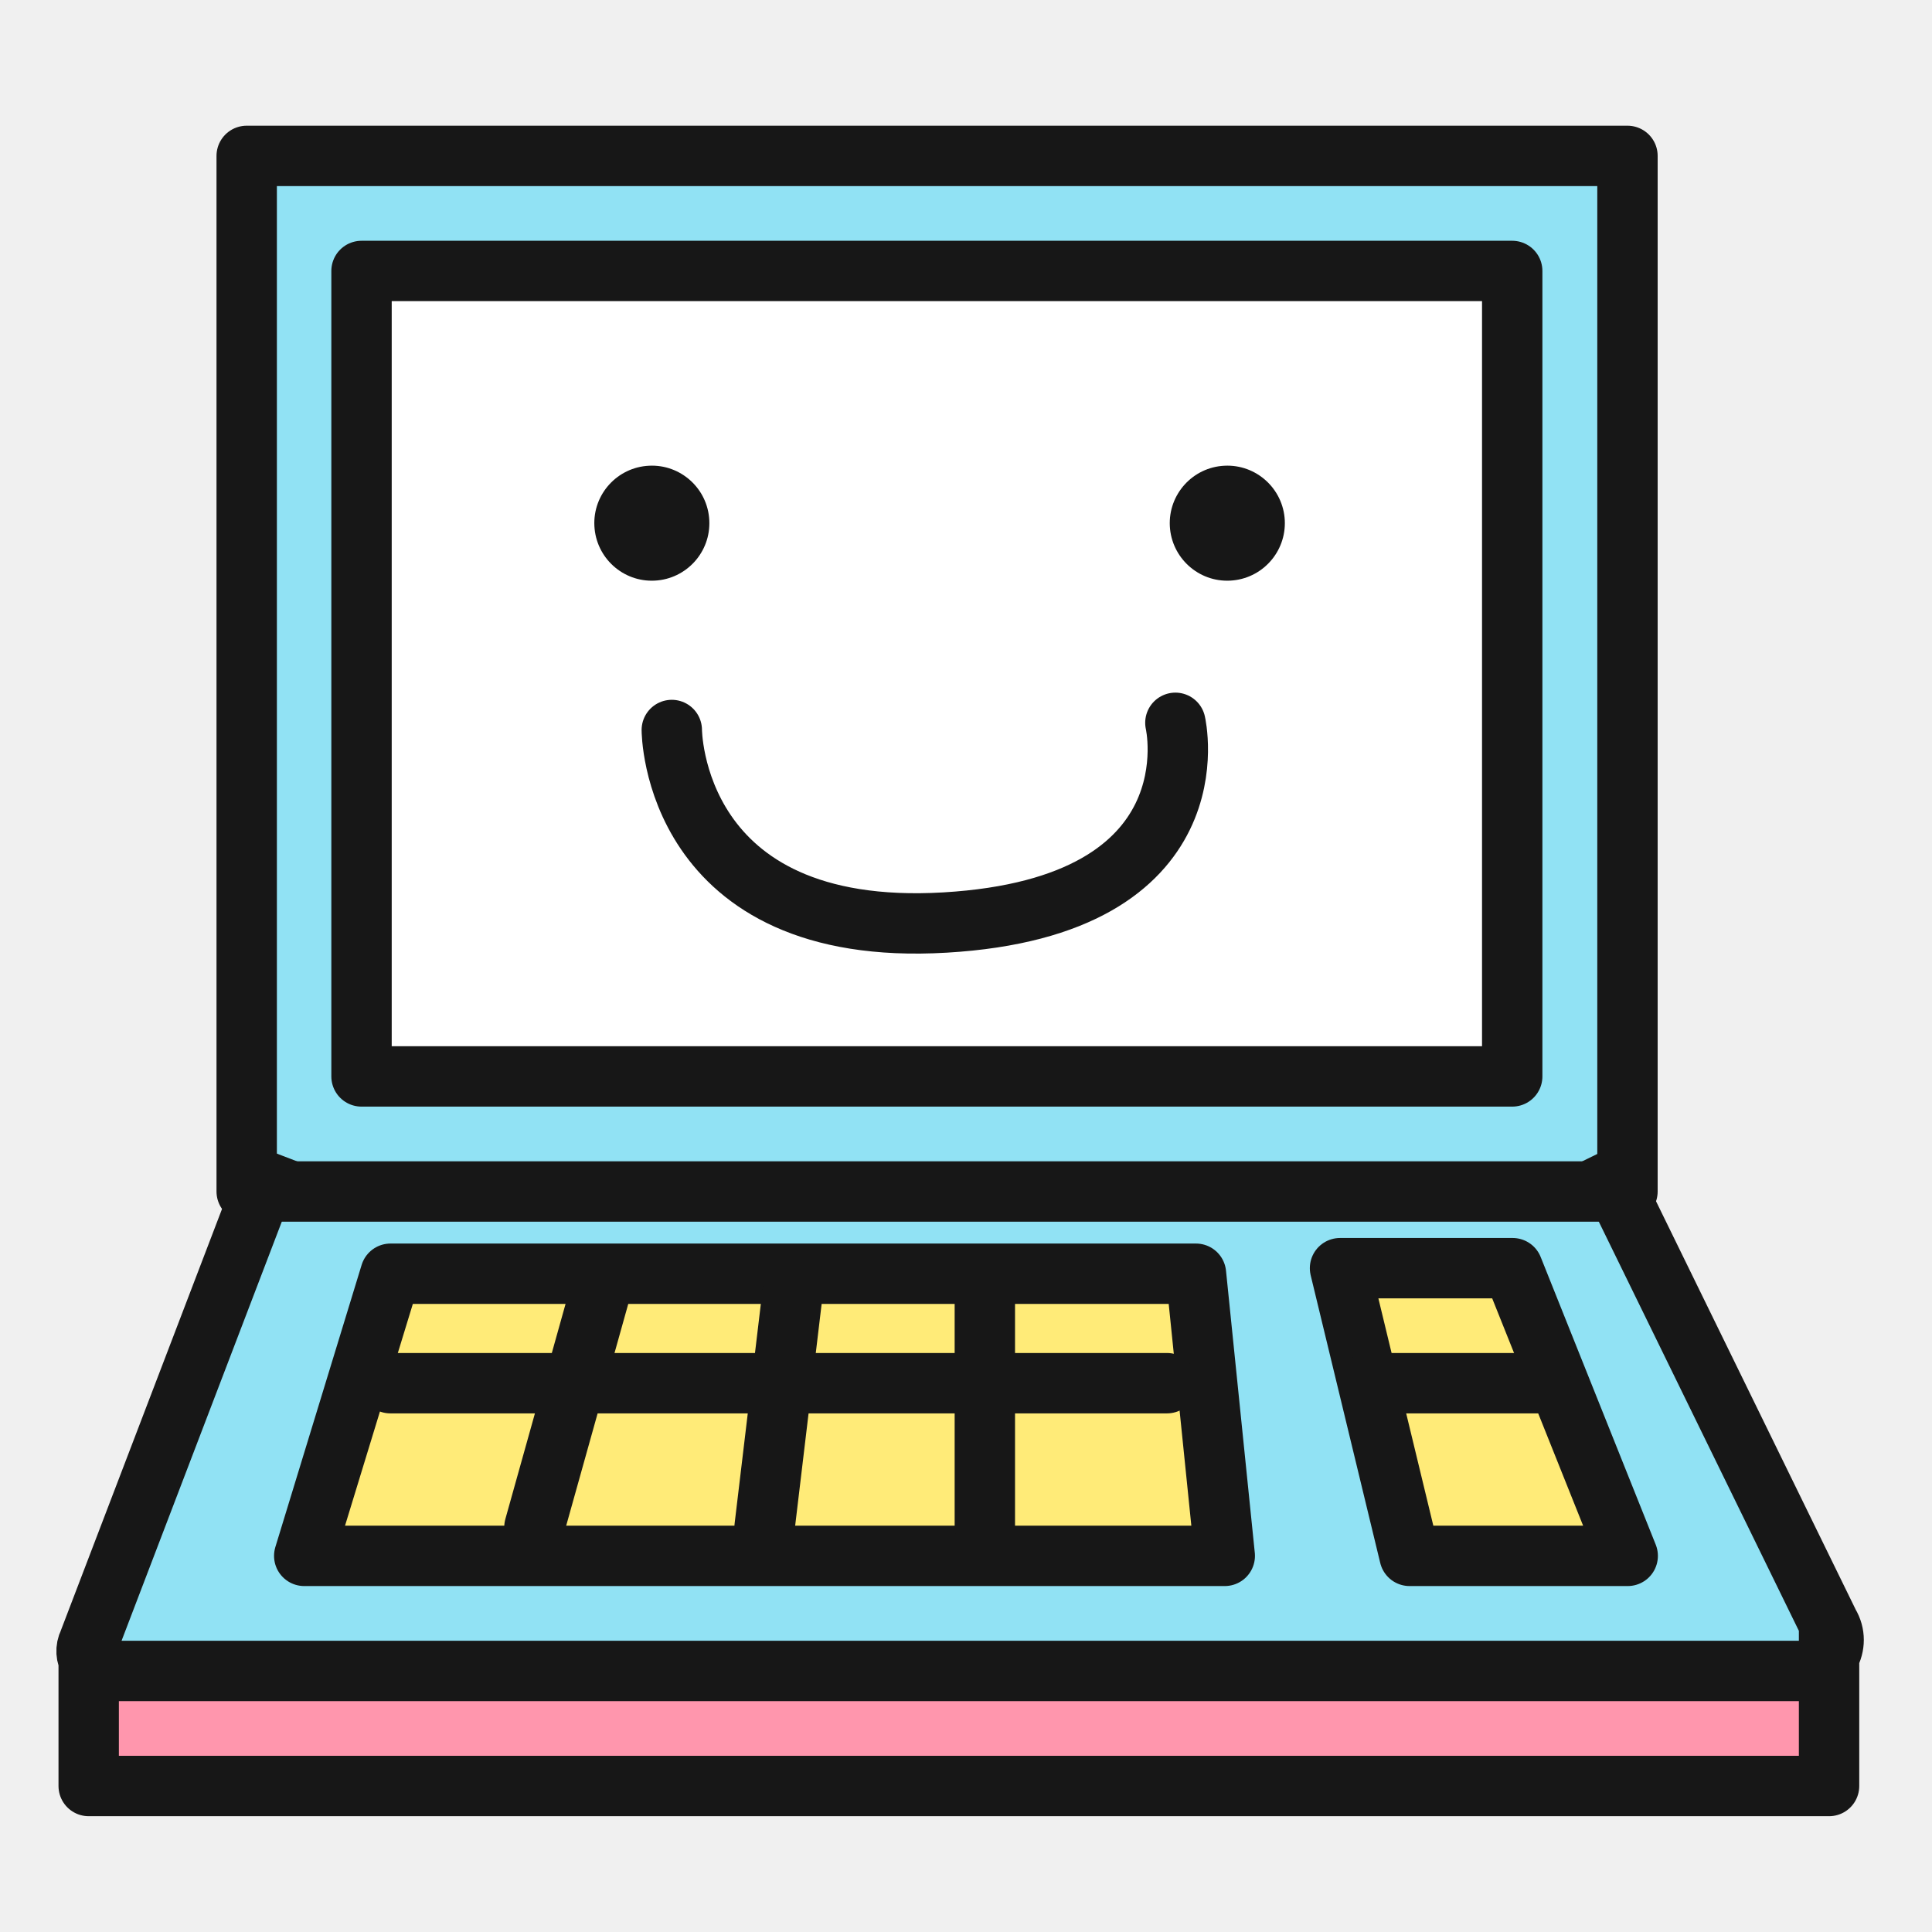
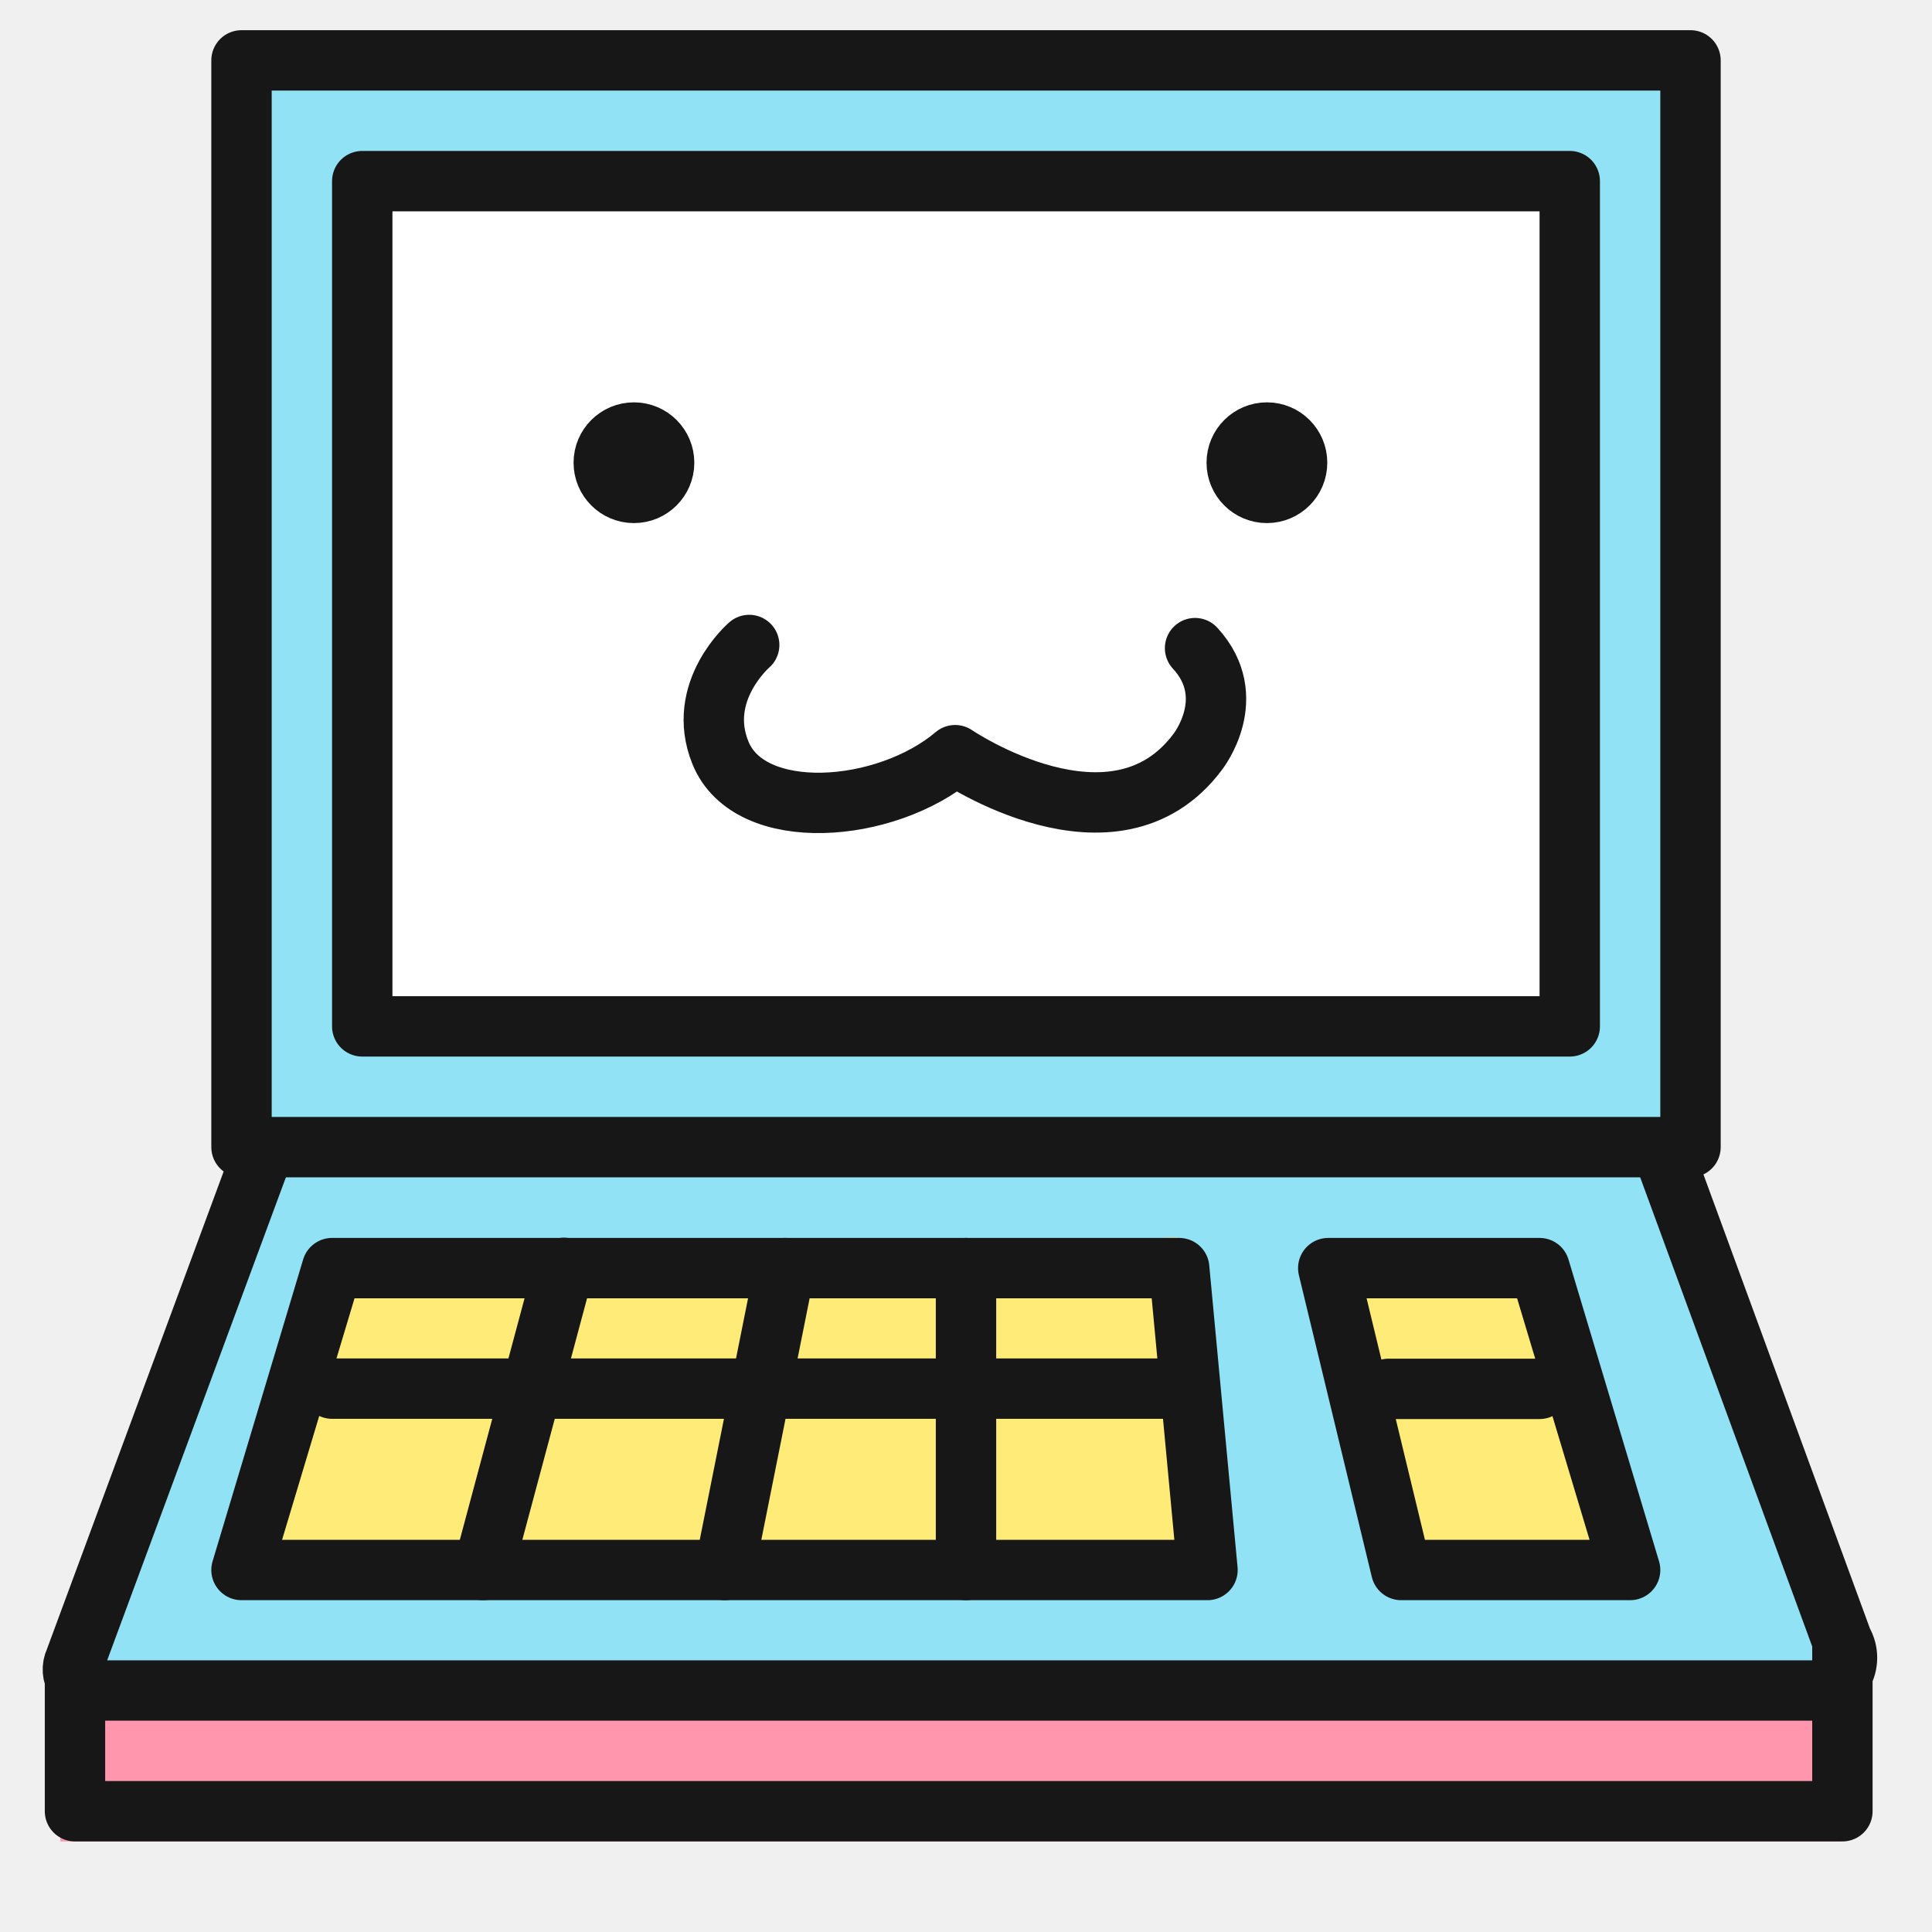
<svg xmlns="http://www.w3.org/2000/svg" width="32" height="32" viewBox="0 0 32 32" fill="none">
-   <path d="M4.089 19.575V2.422H26.96V19.575L30.295 27.674H1.23L4.089 19.575Z" fill="#91E2F4" />
-   <path d="M5.039 25.769L6.468 21.004H19.809L20.286 25.769H5.039Z" fill="#FF96AD" />
-   <path d="M5.039 25.769L6.468 21.004H19.809L20.286 25.769H5.039Z" fill="#FF96AD" />
-   <path d="M5.039 25.769L6.468 21.004H19.809L20.286 25.769H5.039Z" fill="#FFEB78" />
-   <path d="M5.039 25.769L6.468 21.004H19.809L20.286 25.769H5.039Z" fill="#FFEB78" />
-   <path d="M23.146 25.769L22.551 21.004H25.052L26.958 25.769H23.146Z" fill="#FF96AD" />
-   <path d="M23.146 25.769L22.551 21.004H25.052L26.958 25.769H23.146Z" fill="#FF96AD" />
-   <path d="M23.146 25.769L22.551 21.004H25.052L26.958 25.769H23.146Z" fill="#FFEB78" />
-   <path d="M23.146 25.769L22.551 21.004H25.052L26.958 25.769H23.146Z" fill="#FFEB78" />
-   <rect x="4.086" y="2.582" width="22.87" height="17.153" stroke="#171717" stroke-linejoin="round" />
-   <path d="M30.287 27.676V29.582H1.699V27.676H30.287Z" fill="#FF96AD" />
-   <path d="M26.483 19.1L30.295 26.896M4.566 19.1L1.469 27.2M1.469 27.2V29.582H30.295V26.896M1.469 27.2C1.359 27.419 1.518 27.676 1.763 27.676H29.858C30.258 27.676 30.503 27.238 30.295 26.896" stroke="#171717" stroke-linejoin="round" />
-   <path d="M5.039 25.77H20.286L19.809 21.097H6.468L5.039 25.77Z" stroke="#171717" stroke-linejoin="round" />
-   <path d="M23.347 25.77H26.96L25.054 21.005H22.195L23.347 25.77Z" stroke="#171717" stroke-linejoin="round" />
-   <rect x="5.988" y="4.488" width="19.059" height="13.341" fill="white" stroke="#171717" stroke-linejoin="round" />
-   <path d="M6.465 22.91L19.329 22.91" stroke="#171717" stroke-linecap="round" stroke-linejoin="round" />
-   <path d="M22.672 22.91L25.531 22.91" stroke="#171717" stroke-linecap="round" stroke-linejoin="round" />
-   <path d="M13.138 21.324L12.664 25.294" stroke="#171717" stroke-linecap="round" stroke-linejoin="round" />
-   <path d="M9.963 21.324L8.852 25.294" stroke="#171717" stroke-linecap="round" stroke-linejoin="round" />
-   <path d="M16.312 21.324V25.294" stroke="#171717" stroke-linecap="round" stroke-linejoin="round" />
-   <path d="M10.845 9.617C11.37 9.59 11.775 9.143 11.748 8.617C11.722 8.092 11.274 7.687 10.749 7.714C10.223 7.74 9.818 8.188 9.845 8.713C9.872 9.239 10.319 9.644 10.845 9.617Z" fill="#171717" />
-   <path d="M20.376 9.617C20.902 9.59 21.306 9.143 21.28 8.617C21.253 8.092 20.805 7.687 20.28 7.714C19.754 7.74 19.35 8.188 19.376 8.713C19.403 9.239 19.851 9.644 20.376 9.617Z" fill="#171717" />
-   <path d="M19.468 11.972C19.468 11.972 20.178 15.014 15.653 15.28C11.127 15.546 11.127 12.091 11.127 12.091" stroke="#171717" stroke-miterlimit="10" stroke-linecap="round" />
+   <path d="M4 19V1H28V19L31 28.001H1L4 19Z" fill="#91E2F4" />
+   <path d="M4 26L5.5 20.768L19.5 20.5L20 26H4Z" fill="#FF96AD" />
+   <path d="M4 26L5.5 20.768L19.5 20.5L20 26H4Z" fill="#FF96AD" />
+   <path d="M4 26L5.5 20.768L19.5 20.5L20 26H4Z" fill="#FFEB78" />
+   <path d="M4 26L5.5 20.768L19.5 20.5L20 26H4Z" fill="#FFEB78" />
+   <path d="M23 26L22 21L25.052 21.004L27 26H23Z" fill="#FF96AD" />
+   <path d="M23 26L22 21L25.052 21.004L27 26H23Z" fill="#FF96AD" />
+   <path d="M23 26L22 21L25.052 21.004L27 26H23Z" fill="#FFEB78" />
+   <path d="M23 26L22 21L25.052 21.004L27 26H23Z" fill="#FFEB78" />
+   <rect x="4" y="1" width="24" height="18" stroke="#171717" stroke-linejoin="round" />
+   <path d="M30.5 27.733V30.5H1V27.676L30.5 27.733Z" fill="#FF96AD" />
+   <path d="M27.516 19L30.516 27.182M4.387 19L1.242 27.5M1.242 27.5V30H30.516V27.182M1.242 27.5C1.13 27.731 1.299 28 1.555 28H30.049C30.469 28 30.73 27.543 30.516 27.182" stroke="#171717" stroke-linejoin="round" />
+   <path d="M4 26.004H20L19.531 21.004H5.5L4 26.004Z" stroke="#171717" stroke-linejoin="round" />
+   <path d="M23.208 26.004H27L25.5 21.004H22L23.208 26.004Z" stroke="#171717" stroke-linejoin="round" />
+   <rect x="6" y="3" width="20" height="14" fill="white" stroke="#171717" stroke-linejoin="round" />
+   <path d="M5.5 23L19.5 23" stroke="#171717" stroke-linecap="round" stroke-linejoin="round" />
+   <path d="M23 23.004L25.5 23.004" stroke="#171717" stroke-linecap="round" stroke-linejoin="round" />
+   <path d="M13 21.004L12 26.004" stroke="#171717" stroke-linecap="round" stroke-linejoin="round" />
+   <path d="M9.341 21L8 26.004" stroke="#171717" stroke-linecap="round" stroke-linejoin="round" />
+   <path d="M16 21.004V26.004" stroke="#171717" stroke-linecap="round" stroke-linejoin="round" />
+   <path d="M10.5 8.164C10.776 8.164 11 7.94 11 7.664C11 7.388 10.776 7.164 10.5 7.164C10.224 7.164 10 7.388 10 7.664C10 7.94 10.224 8.164 10.5 8.164Z" fill="#171717" stroke="#171717" />
+   <path d="M20.984 8.164C21.261 8.164 21.484 7.94 21.484 7.664C21.484 7.388 21.261 7.164 20.984 7.164C20.708 7.164 20.484 7.388 20.484 7.664C20.484 7.94 20.708 8.164 20.984 8.164Z" fill="#171717" stroke="#171717" />
+   <path d="M12.409 10.683C12.409 10.683 11.519 11.448 11.932 12.467C12.413 13.657 14.675 13.479 15.82 12.508C15.82 12.508 18.456 14.305 19.838 12.453C19.838 12.453 20.548 11.554 19.794 10.735" stroke="#171717" stroke-linecap="round" stroke-linejoin="round" />
</svg>
